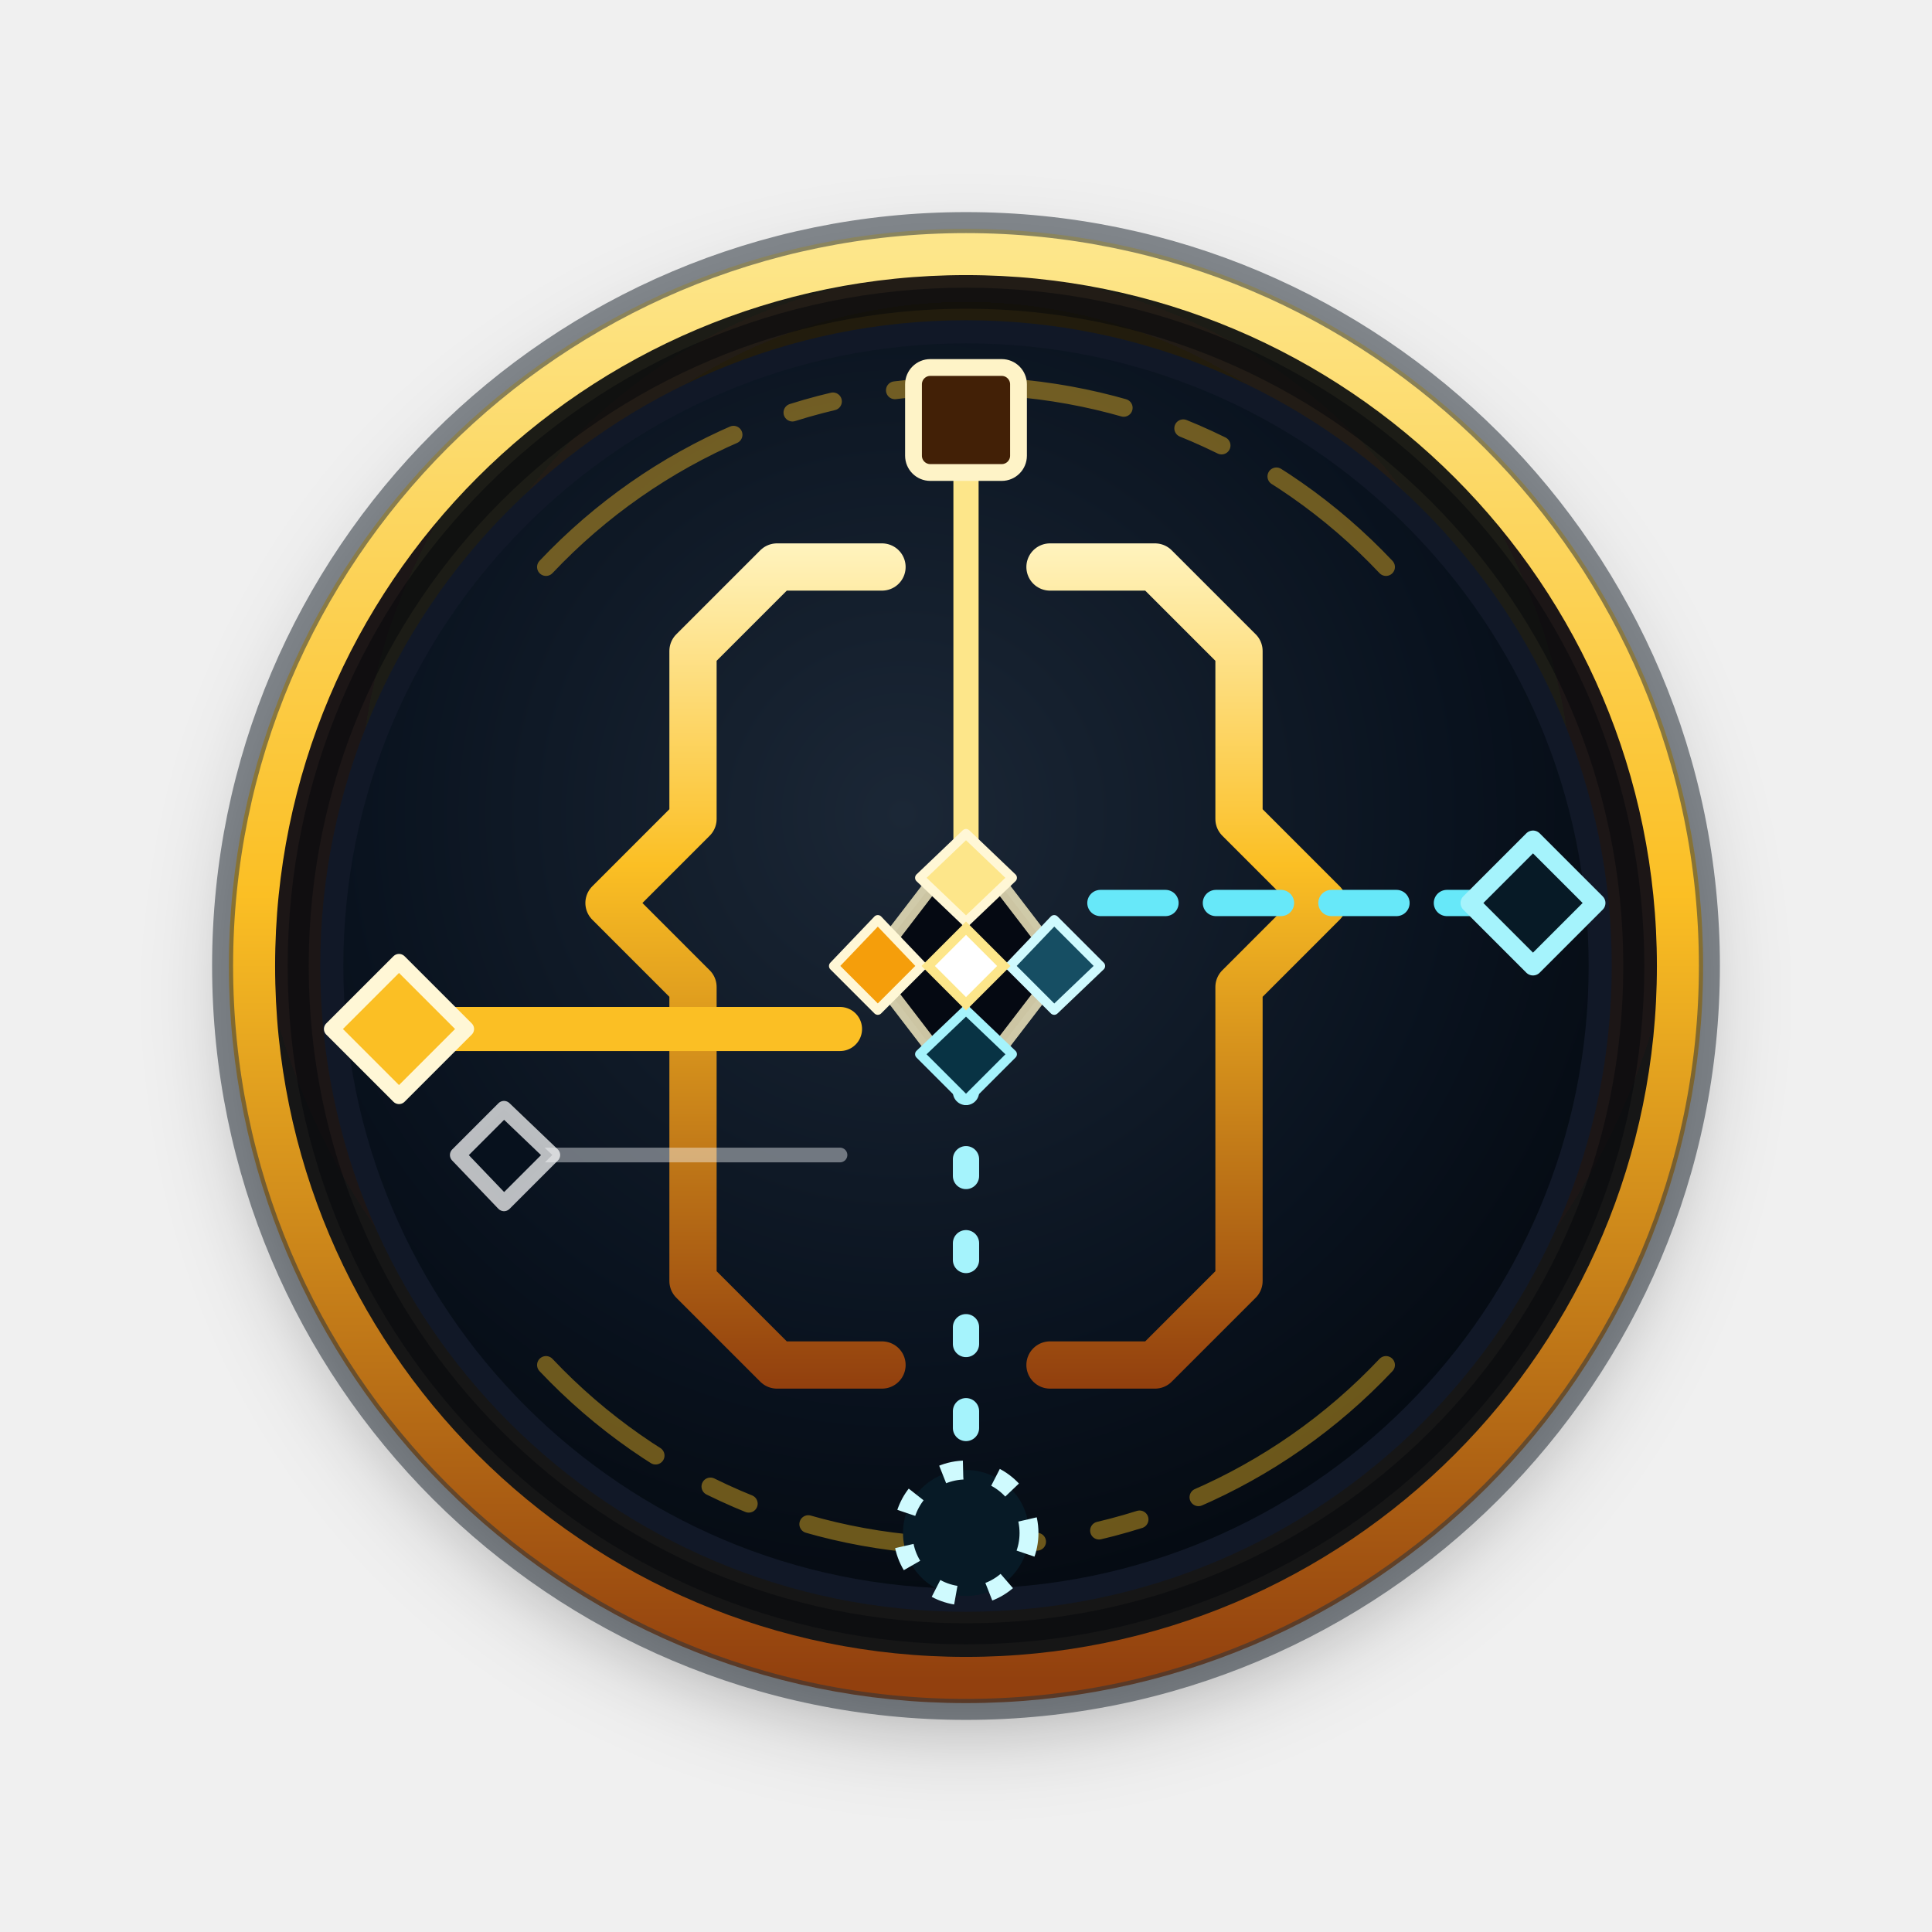
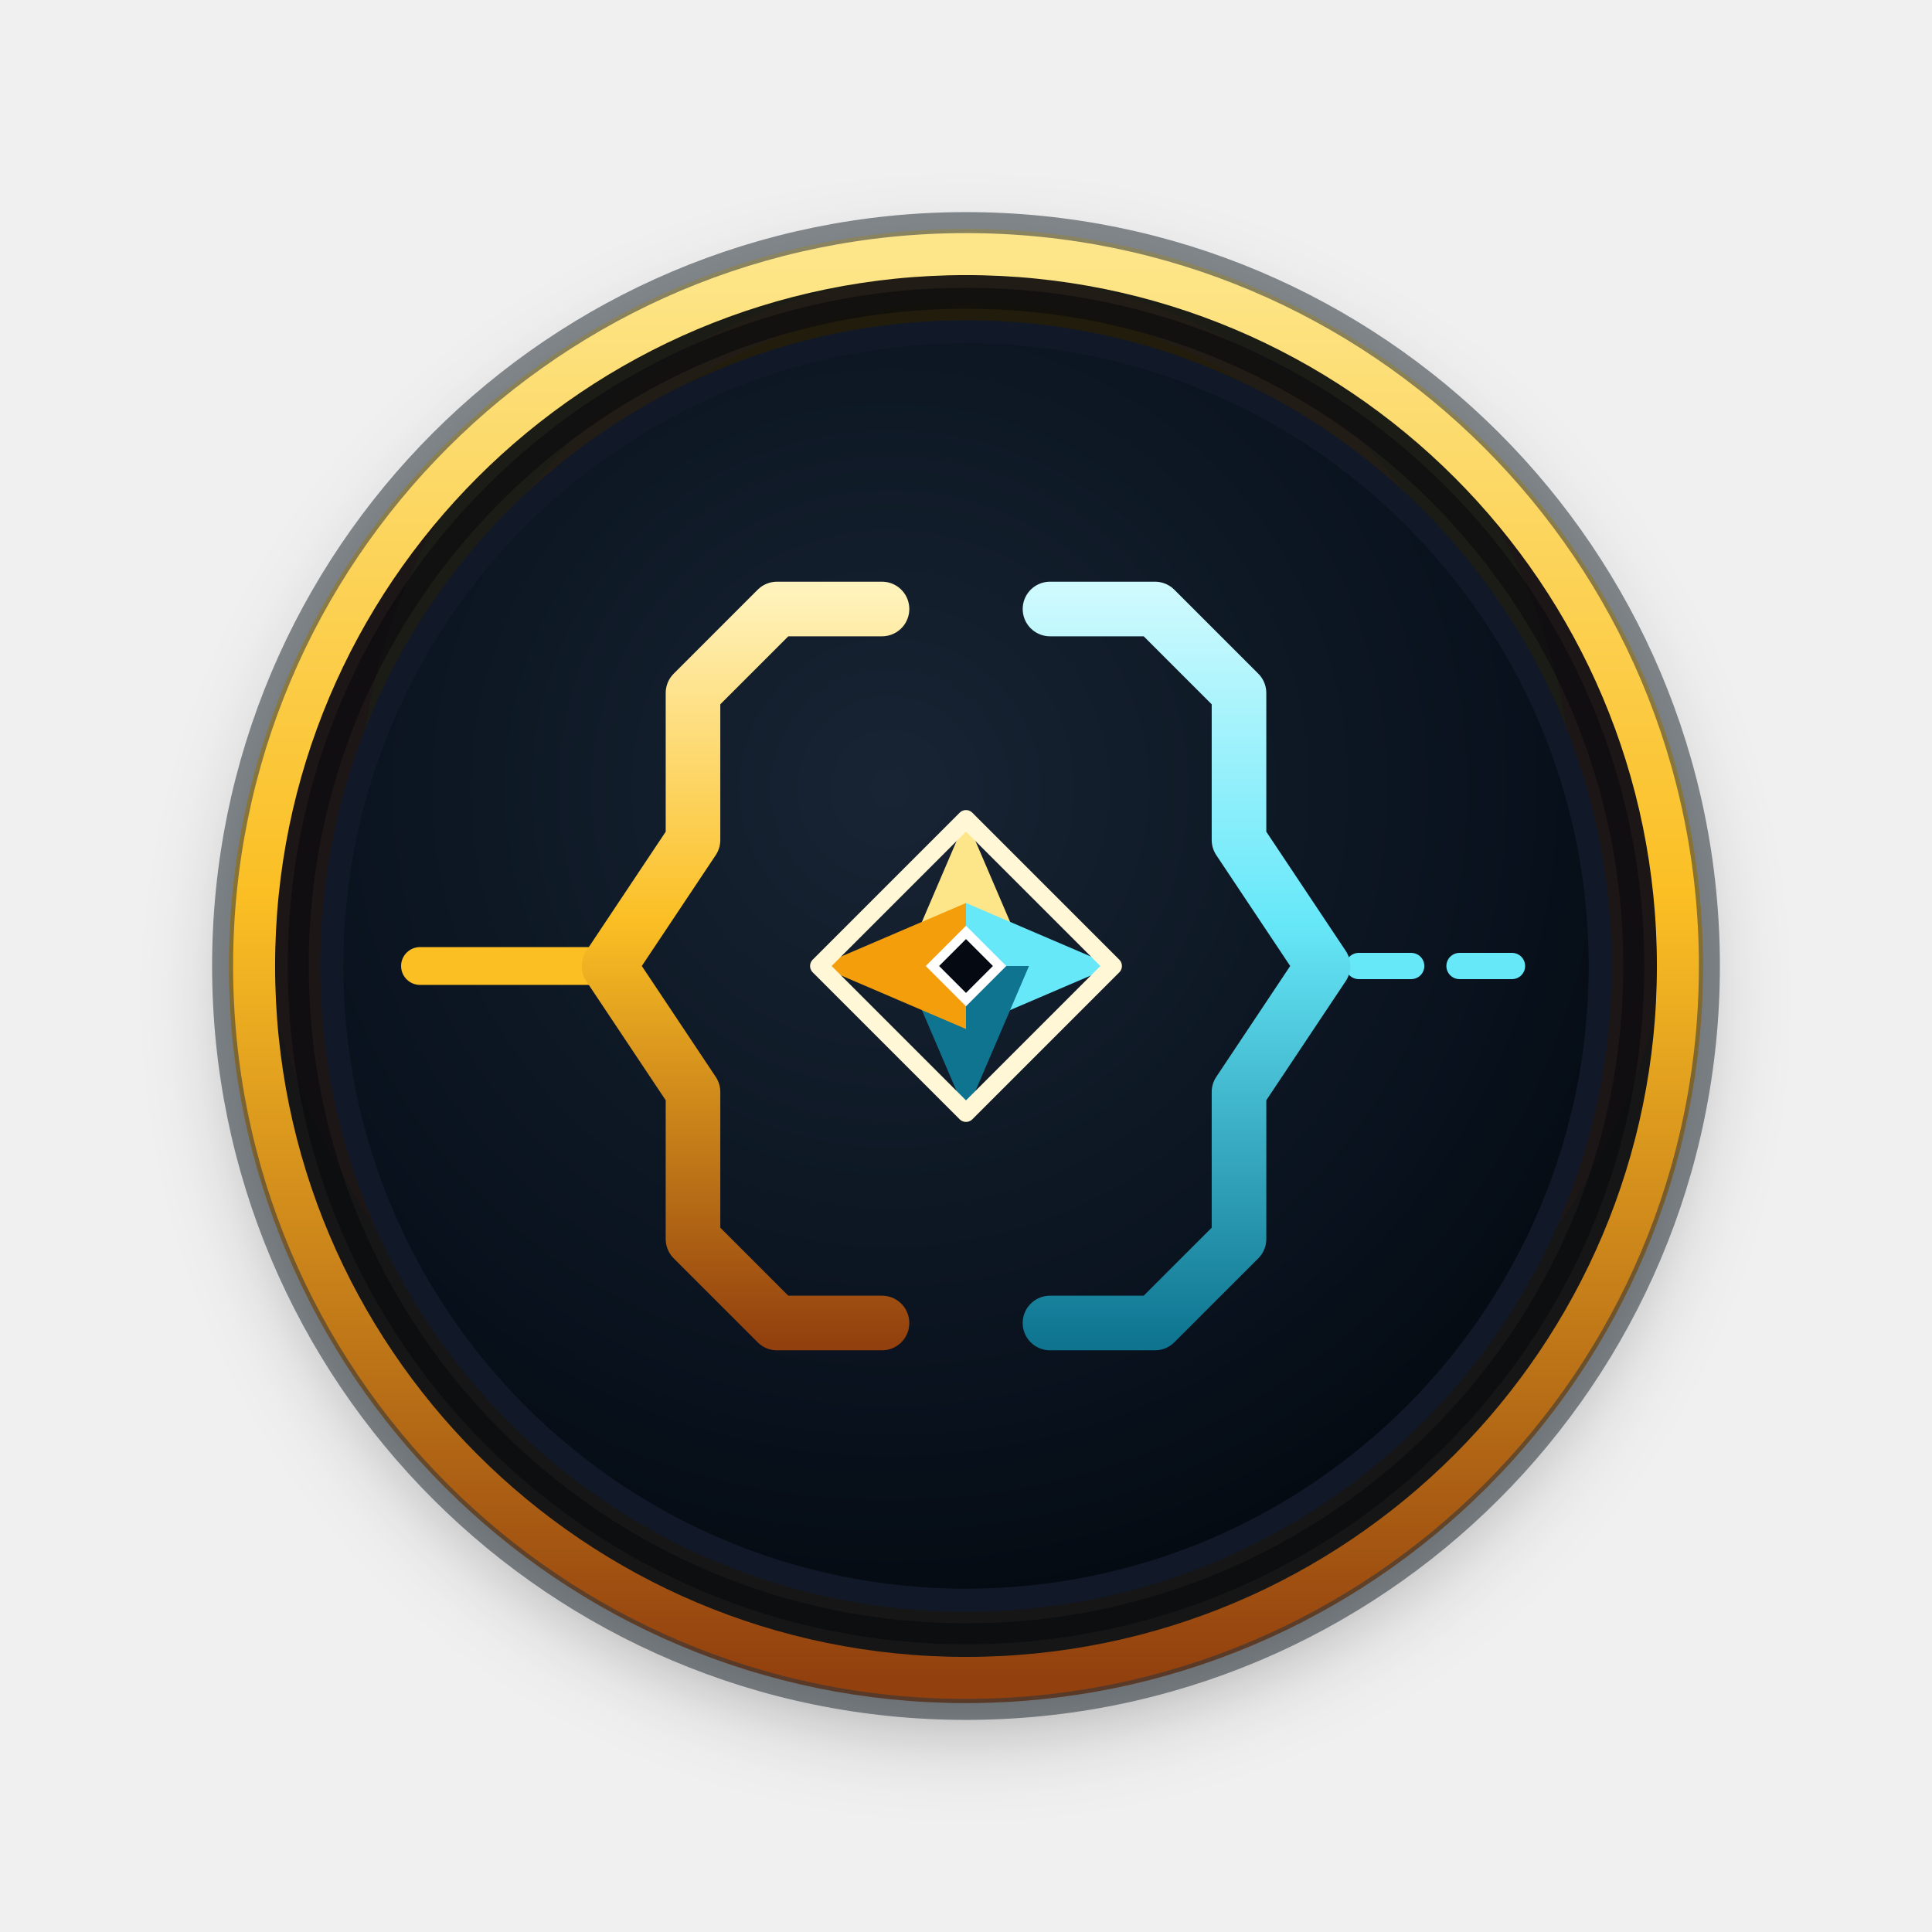
- <svg xmlns="http://www.w3.org/2000/svg" viewBox="204 210 92 92" width="92" height="92" role="img" aria-label="NCP logo: a bounded four-plane contract with separate action proposal and receipt">
+ <svg xmlns="http://www.w3.org/2000/svg" viewBox="204 210 92 92" width="92" height="92" role="img" aria-label="NCP logo: paired contract bounds hold one quartered four-plane knot while proposal and receipt remain distinct">
  <defs>
    <radialGradient id="hubGrad" cx="50%" cy="42%" r="65%">
      <stop offset="0%" stop-color="#06281d" />
      <stop offset="100%" stop-color="#0a1117" />
    </radialGradient>
    <radialGradient id="gateGrad" cx="50%" cy="40%" r="68%">
      <stop offset="0%" stop-color="#332408" />
      <stop offset="100%" stop-color="#10131a" />
    </radialGradient>
    <radialGradient id="voxGrad" cx="50%" cy="40%" r="68%">
      <stop offset="0%" stop-color="#2a0a2e" />
      <stop offset="100%" stop-color="#10131a" />
    </radialGradient>
    <radialGradient id="galGrad" cx="50%" cy="40%" r="68%">
      <stop offset="0%" stop-color="#2a0a0a" />
      <stop offset="100%" stop-color="#10131a" />
    </radialGradient>
    <radialGradient id="hdGrad" cx="50%" cy="40%" r="68%">
      <stop offset="0%" stop-color="#042f2a" />
      <stop offset="100%" stop-color="#10131a" />
    </radialGradient>
    <radialGradient id="crebGrad" cx="50%" cy="40%" r="70%">
      <stop offset="0%" stop-color="#293716" />
      <stop offset="62%" stop-color="#19230f" />
      <stop offset="100%" stop-color="#0d1208" />
    </radialGradient>
    <filter id="nodeShadow" x="-40%" y="-40%" width="180%" height="180%">
      <feDropShadow dx="0" dy="1.5" stdDeviation="2.4" flood-color="#000000" flood-opacity="0.38" />
    </filter>
    <filter id="soft" x="-60%" y="-60%" width="220%" height="220%">
      <feGaussianBlur stdDeviation="4" result="b" />
      <feMerge>
        <feMergeNode in="b" />
        <feMergeNode in="SourceGraphic" />
      </feMerge>
    </filter>
    <filter id="edgeGlow" x="-30%" y="-30%" width="160%" height="160%">
      <feGaussianBlur stdDeviation="2.4" result="b" />
      <feMerge>
        <feMergeNode in="b" />
        <feMergeNode in="SourceGraphic" />
      </feMerge>
    </filter>
  </defs>
  <style>
    .cap        { font: 400 11px ui-monospace, SFMono-Regular, Menlo, monospace; fill: #8b949e; }
    .edge       { opacity: 0.55; }
    .edge-contract  { filter: url(#edgeGlow); }
    .contract-flow  { fill: none; stroke: #e2faff; stroke-width: 2.4; stroke-dasharray: 1.5 9; stroke-linecap: round; opacity: 0.9; }
    .contract-flow-rev { stroke-width: 2; opacity: 0.78; }
    .chip       { fill: #0d1117; stroke-width: 1.5; }
    .chip-label { font: 400 12px ui-monospace, SFMono-Regular, Menlo, monospace; fill: #c9d1d9; }
    .hub-fill   { fill: url(#hubGrad); }
    .hub-ring   { fill: none; stroke: url(#hubBezel); stroke-width: 2.2; }
    .hub-glow   { fill: none; stroke: #34d399; stroke-width: 6; stroke-opacity: 0.18; filter: url(#soft); }
    .hub-label  { font: 400 12px ui-monospace, SFMono-Regular, Menlo, monospace; fill: #6ee7b7; }
    .pidx-rail   { fill: none; stroke: #021a12; stroke-opacity: 0.9; stroke-width: 1.3; stroke-linecap: round; }
    .pidx-rail-lt{ fill: none; stroke: #34d399; stroke-opacity: 0.18; stroke-width: 1.3; stroke-linecap: round; }
    .pidx-tick   { fill: none; stroke: #047857; stroke-opacity: 0.9; stroke-width: 0.9; stroke-linecap: round; }
    .pidx-inner  { fill: none; stroke: #10b981; stroke-opacity: 0.14; stroke-width: 0.6; }
    .pidx-chan   { fill: none; stroke: #032018; stroke-width: 2.2; stroke-linecap: round; }
    .pidx-chan-lt{ fill: none; stroke: #6ee7b7; stroke-width: 0.8; stroke-linecap: round; }
    .pidx-chamfer{ fill: none; stroke: #05070b; stroke-opacity: 0.55; stroke-width: 1; }
    .pidx-rim    { fill: none; stroke: url(#pidXRim); stroke-width: 1.1; }
    .pidx-lip    { fill: none; stroke: #6ee7b7; stroke-opacity: 0.16; stroke-width: 0.5; }
    .pidx-shade  { fill: #031710; }
    .pidx-flare  { fill: #d1fae5; }
    .pidx-flare-s{ fill: #ecfdf5; }
    .pidx-syn-ring { fill: none; stroke: #a7f3d0; stroke-width: 1; }
    .pidx-girdle { fill: none; stroke: #a7f3d0; stroke-opacity: 0.55; stroke-width: 0.4; }
    .pidx-girdle-s { fill: none; stroke: #d1fae5; stroke-opacity: 0.7; stroke-width: 0.5; }
    .pidx-glint  { fill: #ecfdf5; fill-opacity: 0.7; }
    .pidx-fU-l   { fill: #6ee7b7; }
    .pidx-fU-d   { fill: #10b981; }
    .pidx-jw-edge{ fill: none; stroke: #a7f3d0; stroke-width: 0.4; stroke-opacity: 0.85; stroke-linejoin: round; }
    .pidx-syn-hot{ fill: #ecfdf5; }
    .pidx-spark-head { fill: #ecfdf5; }
    .pidx-spark-tail { fill: none; stroke: #a7f3d0; stroke-width: 1.1; stroke-linecap: round; stroke-opacity: 0.85; }
    .pid-wg      { fill: none; stroke: #043a2e; stroke-width: 2.4; stroke-linecap: round; }
    .pid-wg-lit  { fill: none; stroke: #6ee7b7; stroke-width: 0.9; stroke-linecap: round; }
    .pid-port    { fill: #34d399; }
    .pid-port-core { fill: #06281d; }
    .pid-chip    { fill: #d1fae5; }
    .pid-core-crown { fill: #6ee7b7; }
    .pid-core-bl { fill: #065f46; }
    .pid-core-br { fill: #047857; }
    .pid-core-edge { fill: none; stroke: #a7f3d0; stroke-width: 0.8; stroke-linejoin: round; }
    .pid-seam    { fill: none; stroke: #d1fae5; stroke-width: 0.7; stroke-opacity: 0.9; stroke-linecap: round; }
    .pid-facet   { fill: none; stroke: #a7f3d0; stroke-width: 0.5; stroke-opacity: 0.35; }
    .pid-hot     { fill: #ecfdf5; }
    .pid-hot-in  { fill: #f0fdf4; }
    .pid-compute { fill: none; stroke: #6ee7b7; stroke-width: 1; opacity: 0; }
    .seat-ring     { fill: none; stroke-width: 2.2; }
    .seat-groove   { fill: none; stroke: #05070b; stroke-opacity: 0.5; stroke-width: 1; }
    .seat-hairline { fill: none; stroke: #2b333d; stroke-opacity: 0.55; stroke-width: 1; }
    .seat-gate     { fill: url(#gateGrad); }
    .seat-vox      { fill: url(#voxGrad); }
    .mel-plate    { fill: url(#melPlate); }
    .mel-rock     { fill: url(#melRock); }
    .mel-fog-g    { opacity: 0.42; }
    .mel-ridge    { fill: none; stroke: #fdba74; stroke-opacity: 0.7; stroke-width: 1.3; stroke-linejoin: round; stroke-linecap: round; }
    .mel-facet    { fill: #1a0e08; }
    .mel-tin      { stroke: #000000; stroke-opacity: 0.35; stroke-width: 0.6; stroke-linejoin: round; }
    .mel-front    { fill: #ffedd5; filter: url(#edgeGlow); }
    .mel-edge     { fill: none; stroke: url(#melBezel); stroke-width: 2.4; stroke-linejoin: miter; }
    .mel-groove   { fill: none; stroke: #05070b; stroke-opacity: 0.5; stroke-width: 1; }
    .mel-hairline { fill: none; stroke: #2b333d; stroke-opacity: 0.55; stroke-width: 1; }
    .cube-label { font: 400 12px ui-monospace, SFMono-Regular, Menlo, monospace; fill: #fdba74; }
    .logo-label     { font: 400 12px ui-monospace, SFMono-Regular, Menlo, monospace; fill: #cdd6e0; }
    .prz-body     { fill: url(#przGlass); }
    .prz-edge     { fill: none; stroke: url(#przSilver); stroke-width: 2.4; }
    .prz-groove   { fill: none; stroke: #05070b; stroke-opacity: 0.5; stroke-width: 1; }
    .prz-hairline { fill: none; stroke: #2b333d; stroke-opacity: 0.55; stroke-width: 1; }
    .prz-hill     { fill: url(#przHill); }
    .prz-hill-hi  { fill: url(#przHillHi); }
    .prz-hill-ao  { fill: url(#przHillAo); }
    .prz-spill    { fill: url(#przSpill); }
    .prz-crest    { fill: none; stroke: #d8ccff; stroke-width: 1.8; stroke-linecap: round; stroke-opacity: 0.95; }
    .prz-ray      { fill: none; stroke-width: 1.4; stroke-linecap: round; stroke-opacity: 0.5; }
    .prz-ray-flow { fill: none; stroke-width: 1.9; stroke-linecap: round; stroke-dasharray: 4 22; stroke-opacity: 0.92; }
    .prz-blade    { fill: url(#przBlade); stroke: #cbd3db; stroke-width: 0.4; stroke-linejoin: round; }
    .prz-blade-core { stroke: #f8fafc; stroke-width: 0.8; stroke-linecap: round; stroke-opacity: 0.85; }
    .prz-blade-glint { stroke: #ffffff; stroke-width: 1.3; stroke-linecap: round; stroke-dasharray: 5 44; stroke-opacity: 0.95; }
    .prz-foot-hot { fill: #ffffff; }
    .tri-label  { font: 400 12px ui-monospace, SFMono-Regular, Menlo, monospace; fill: #c4b5fd; }
-     .ncp-well       { fill: url(#ncpWell); stroke: #111827; stroke-width: 1.1; }
-     .ncp-generation path { fill: none; stroke: #fbbf24; stroke-width: 0.85; stroke-opacity: 0.42; stroke-dasharray: 11 3 2 3; stroke-linecap: round; }
-     .ncp-brace      { fill: none; stroke: url(#ncpBrace); stroke-width: 2.25; stroke-linecap: round; stroke-linejoin: round; }
-     .ncp-plane      { fill: none; stroke-linecap: round; }
-     .ncp-control    { stroke: #fde68a; stroke-width: 1.2; }
-     .ncp-perception { stroke: #67e8f9; stroke-width: 1.25; stroke-dasharray: 3.1 2.4; }
-     .ncp-action     { stroke: #fbbf24; stroke-width: 2.1; }
-     .ncp-observation{ stroke: #a5f3fc; stroke-width: 1.25; stroke-dasharray: 0.8 3.2; }
-     .ncp-receipt-lane { fill: none; stroke: #f8fafc; stroke-width: 0.7; stroke-opacity: 0.42; stroke-linecap: round; }
-     .ncp-key        { stroke-linejoin: round; }
-     .ncp-key-control { fill: #422006; stroke: #fef3c7; stroke-width: 0.8; }
-     .ncp-key-perception { fill: #071a26; stroke: #a5f3fc; stroke-width: 0.9; }
-     .ncp-key-action { fill: #fbbf24; stroke: #fff7d6; stroke-width: 0.75; }
-     .ncp-key-observation { fill: #071a26; stroke: #cffafe; stroke-width: 0.9; stroke-dasharray: 1 1.6; }
-     .ncp-receipt-home { fill: #07111d; stroke: #ffffff; stroke-width: 0.75; stroke-opacity: 0.72; stroke-linejoin: round; }
-     .ncp-knot       { fill: #050912; stroke: #fef3c7; stroke-width: 0.7; stroke-opacity: 0.8; stroke-linejoin: round; }
-     .ncp-cell       { stroke-width: 0.45; stroke-linejoin: round; }
-     .ncp-cell-control { fill: #fde68a; stroke: #fff7d6; }
-     .ncp-cell-perception { fill: #164e63; stroke: #cffafe; }
-     .ncp-cell-action { fill: #f59e0b; stroke: #fff7d6; }
-     .ncp-cell-observation { fill: #083344; stroke: #a5f3fc; }
-     .ncp-bind-core  { fill: #ffffff; stroke: #fde68a; stroke-width: 0.45; }
-     .ncp-bind-ring  { fill: none; stroke: #fff7d6; stroke-width: 0.9; filter: url(#edgeGlow); }
-     .ncp-packet     { stroke-width: 0.45; filter: url(#edgeGlow); }
-     .ncp-packet-control { fill: #fff7d6; stroke: #ffffff; }
-     .ncp-packet-perception { fill: #cffafe; stroke: #ffffff; }
-     .ncp-packet-action { fill: #fbbf24; stroke: #ffffff; }
-     .ncp-packet-observation { fill: #a5f3fc; stroke: #ffffff; }
-     .ncp-receipt    { fill: #07111d; stroke: #ffffff; stroke-width: 1.05; stroke-linejoin: round; filter: url(#edgeGlow); }
+     .ncp-well              { fill: url(#ncpWell); stroke: #111827; stroke-width: 1.1; }
+     .ncp-min-lane          { fill: none; stroke-linecap: round; }
+     .ncp-min-lane-action   { stroke: #fbbf24; stroke-width: 1.8; }
+     .ncp-min-lane-sense    { stroke: #67e8f9; stroke-width: 1.25; stroke-dasharray: 2.5 2.3; }
+     .ncp-min-brace         { fill: none; stroke-width: 2.6; stroke-linecap: round; stroke-linejoin: round; }
+     .ncp-min-brace-action  { stroke: url(#ncpBrace); }
+     .ncp-min-brace-sense   { stroke: url(#ncpCyan); }
+     .ncp-plane-top         { fill: #fde68a; }
+     .ncp-plane-right       { fill: #67e8f9; }
+     .ncp-plane-bottom      { fill: #0e7490; }
+     .ncp-plane-left        { fill: #f59e0b; }
+     .ncp-min-knot          { fill: none; stroke: #fff7d6; stroke-width: 0.85; stroke-linejoin: round; }
+     .ncp-min-void          { fill: #050912; stroke: #ffffff; stroke-width: 0.45; }
+     .ncp-min-proposal      { fill: #fbbf24; stroke: #fff7d6; stroke-width: 0.5; }
+     .ncp-min-signal        { fill: #083344; stroke: #cffafe; stroke-width: 0.8; }
+     .ncp-min-bind          { fill: none; stroke: #fff7d6; stroke-width: 0.85; filter: url(#edgeGlow); }
+     .ncp-min-receipt       { fill: #07111d; stroke: #ffffff; stroke-width: 1.05; stroke-linejoin: round; filter: url(#edgeGlow); }
    .gate-label     { font: 400 12px ui-monospace, SFMono-Regular, Menlo, monospace; fill: #fbbf24; text-anchor: middle; }
    .flag-k     { fill: #181818; }
    .flag-r     { fill: #d8001d; }
    .flag-g     { fill: #ffcc00; }
    .flag-edge  { fill: none; stroke: #ffffff; stroke-opacity: 0.16; stroke-width: 0.6; }
    .vox-label  { font: 400 12px ui-monospace, SFMono-Regular, Menlo, monospace; fill: #f0abfc; }
-     .ctx-well       { fill: url(#ctxWell); stroke: #1f1227; stroke-width: 1.1; }
-     .ctx-declared-lane { fill: none; stroke: #c4b5fd; stroke-width: 0.85; stroke-opacity: 0.58; stroke-dasharray: 2.1 2.3; stroke-linecap: round; }
-     .ctx-neuron     { fill: #e9d5ff; stroke: #ffffff; stroke-width: 0.8; }
-     .ctx-voxel-top  { fill: #e879f9; stroke: #fdf4ff; stroke-width: 0.55; stroke-linejoin: round; }
-     .ctx-voxel-left { fill: #a21caf; stroke: #f0abfc; stroke-width: 0.55; stroke-linejoin: round; }
-     .ctx-voxel-right{ fill: #701a75; stroke: #d946ef; stroke-width: 0.55; stroke-linejoin: round; }
-     .ctx-boundary   { fill: none; stroke: #fdf4ff; stroke-width: 1.65; stroke-linecap: round; stroke-linejoin: round; }
-     .ctx-lattice    { fill: none; stroke: #e879f9; stroke-width: 0.75; stroke-opacity: 0.72; stroke-linecap: round; }
-     .ctx-sheet-shadow { fill: #000000; fill-opacity: 0.62; }
-     .ctx-sheet      { fill: url(#ctxSheet); stroke: url(#ctxSheetEdge); stroke-width: 1.45; stroke-linejoin: round; }
-     .ctx-fold       { fill: none; stroke: #f5d0fe; stroke-width: 0.8; stroke-opacity: 0.72; stroke-linejoin: round; }
-     .ctx-figure-field { fill: #070a11; stroke: #e879f9; stroke-width: 0.55; stroke-opacity: 0.58; }
-     .ctx-figure-trace { fill: none; stroke: #f8fafc; stroke-width: 1.35; stroke-linecap: round; stroke-linejoin: round; }
-     .ctx-figure-point { fill: #ffffff; stroke: #e879f9; stroke-width: 0.45; }
-     .ctx-disclosure { fill: #220b2a; stroke: #f0abfc; stroke-width: 0.55; stroke-opacity: 0.82; }
-     .ctx-table-grid { fill: none; stroke: #f0abfc; stroke-width: 0.45; stroke-opacity: 0.5; }
-     .ctx-table-cell { fill: #f5d0fe; fill-opacity: 0.86; }
-     .ctx-digest     { fill: #ffffff; stroke: #e879f9; stroke-width: 0.55; }
-     .ctx-digest-ring{ fill: none; stroke: #fdf4ff; stroke-width: 0.8; filter: url(#edgeGlow); }
-     .ctx-intake     { fill: #fdf4ff; stroke: #e879f9; stroke-width: 0.45; filter: url(#edgeGlow); }
+     .ctx-well              { fill: url(#ctxWell); stroke: #1f1227; stroke-width: 1.1; }
+     .ctx-min-voxel-top     { fill: #e879f9; stroke: #fdf4ff; stroke-width: 0.65; stroke-linejoin: round; }
+     .ctx-min-voxel-left    { fill: #a21caf; stroke: #f0abfc; stroke-width: 0.65; stroke-linejoin: round; }
+     .ctx-min-voxel-right   { fill: #701a75; stroke: #d946ef; stroke-width: 0.65; stroke-linejoin: round; }
+     .ctx-min-neuron        { fill: #ffffff; stroke: #e879f9; stroke-width: 0.45; }
+     .ctx-min-intake-lane   { fill: none; stroke: #c4b5fd; stroke-width: 0.8; stroke-opacity: 0.55; stroke-dasharray: 2 2.2; stroke-linecap: round; }
+     .ctx-min-boundary      { fill: none; stroke: #fdf4ff; stroke-width: 2.2; stroke-linecap: round; stroke-linejoin: round; }
+     .ctx-min-artifact      { fill: none; stroke: url(#ctxArtifactEdge); stroke-width: 2.3; stroke-linecap: round; stroke-linejoin: round; }
+     .ctx-min-trace         { fill: none; stroke: #ffffff; stroke-width: 1.65; stroke-linecap: round; stroke-linejoin: round; }
+     .ctx-min-digest        { fill: #ffffff; stroke: #e879f9; stroke-width: 0.55; }
+     .ctx-min-token         { fill: #fdf4ff; stroke: #e879f9; stroke-width: 0.45; filter: url(#edgeGlow); }
+     .ctx-min-scan          { stroke: #ffffff; stroke-width: 1.2; stroke-linecap: round; filter: url(#edgeGlow); }
+     .ctx-min-digest-ring   { fill: none; stroke: #fdf4ff; stroke-width: 0.8; filter: url(#edgeGlow); }
    .seat-creb     { fill: url(#crebGrad); }
    .creb-signal   { fill: none; stroke: #b6cf86; stroke-opacity: 0.7; stroke-width: 1.2; }
    .creb-xhair    { fill: none; stroke: #a8c07a; stroke-opacity: 0.7; stroke-width: 1.3; stroke-linecap: round; }
    .creb-eye-core { fill: #ff6b5e; }
    .creb-eye-hot  { fill: #fff1f0; }
    .raven-label { font: 400 12px ui-monospace, SFMono-Regular, Menlo, monospace; fill: #9caf88; }
    .raven-cursor { fill: #9caf88; }
    .radar-label  { font: 400 12px ui-monospace, SFMono-Regular, Menlo, monospace; fill: #38bdf8; }
    .mw-iris      { fill: #101a26; stroke: #38bdf8; stroke-opacity: 0.25; stroke-width: 1; }
    .mw-well      { fill: url(#mwWell); }
    .mw-core      { fill: url(#mwCore); }
    .mw-aphex     { fill: none; stroke: #e0f2fe; stroke-opacity: 0.45; stroke-width: 0.8; stroke-linejoin: round; }
    .mw-blade     { fill: none; stroke: #7dd3fc; stroke-opacity: 0.55; stroke-width: 1.2; }
    .mw-blade-sh  { fill: none; stroke: #05070b; stroke-opacity: 0.7; stroke-width: 1.2; }
    .mw-inner     { fill: none; stroke: url(#mwBezel); stroke-width: 1.6; stroke-opacity: 0.9; stroke-linecap: round; }
    .mw-notch     { fill: none; stroke: #bae6fd; stroke-width: 1.4; stroke-linejoin: round; stroke-linecap: round; }
    .mw-tick      { stroke: #38bdf8; stroke-opacity: 0.4; stroke-width: 1; }
    .mw-dot       { fill: #7dd3fc; fill-opacity: 0.16; }
    .mw-lock      { fill: none; stroke: #ef4444; stroke-width: 1.2; stroke-linecap: round; stroke-linejoin: round; }
    .mw-lock-dot  { fill: #ff6b5e; }
    .mw-lock-g    { fill: none; stroke: #4ade80; stroke-width: 1.2; stroke-linecap: round; stroke-linejoin: round; }
    .mw-lock-g-dot{ fill: #86efac; }
    .mw-lock-y    { fill: none; stroke: #facc15; stroke-width: 1.2; stroke-linecap: round; stroke-linejoin: round; }
    .mw-lock-y-dot{ fill: #fde047; }
    .mw-lock-o    { fill: none; stroke: #fb923c; stroke-width: 1.2; stroke-linecap: round; stroke-linejoin: round; }
    .mw-lock-o-dot{ fill: #fdba74; }
    .mw-drone-arm { fill: none; stroke: #7dd3fc; stroke-width: 1.4; stroke-linecap: round; }
    .mw-rotor     { fill: #12283b; stroke: #7dd3fc; stroke-width: 1.2; }
    .mw-hub       { fill: #f0f9ff; }
    .mw-ring      { fill: none; stroke: url(#mwBezel); stroke-width: 2.2; }
    .mw-groove    { fill: none; stroke: #05070b; stroke-opacity: 0.5; stroke-width: 1; }
    .mw-hairline  { fill: none; stroke: #2b333d; stroke-opacity: 0.55; stroke-width: 1; }
    .seat-gal   { fill: url(#galGrad); }
    .gal-signal { fill: none; stroke: #ef4444; stroke-opacity: 0.7; stroke-width: 1.1; }
    .gal-fiber  { fill: none; stroke: #22d3ee; stroke-opacity: 0.75; stroke-width: 1.4; stroke-linecap: round; }
    .gal-pulse  { fill: none; stroke: #a5f3fc; stroke-opacity: 0.95; stroke-width: 1.4; stroke-linecap: round; stroke-dasharray: 3 40; }
    .gal-port   { fill: #0a121c; stroke: #22d3ee; stroke-opacity: 0.9; stroke-width: 1; }
    .gal-jack   { fill: #a5f3fc; fill-opacity: 0.85; }
    .gal-plate  { fill: url(#galPlateG); stroke: #22d3ee; stroke-opacity: 0.9; stroke-width: 1.2; stroke-linejoin: miter; }
    .gal-crest  { stroke: #22d3ee; stroke-opacity: 0.28; stroke-width: 0.6; stroke-linejoin: miter; }
    .gal-slit   { fill: #05070b; stroke: #22d3ee; stroke-opacity: 0.55; stroke-width: 0.8; stroke-linejoin: miter; }
    .gal-hotf   { fill: #ef4444; }
    .gal-label  { font: 400 12px ui-monospace, SFMono-Regular, Menlo, monospace; fill: #ef4444; }
    .seat-hd         { fill: url(#hdGrad); }
    .hd-void         { fill: #03211d; }
    .hd-frame        { fill: url(#haldirArch); stroke: #0f766e; stroke-width: 0.5; stroke-opacity: 0.7; }
    .hd-speed        { fill: none; stroke: #5eead4; stroke-width: 0.6; stroke-opacity: 0.4; stroke-linecap: round; }
    .hd-thresh       { fill: none; stroke: #2dd4bf; stroke-width: 1.6; stroke-linecap: round; stroke-opacity: 0.85; }
    .hd-beam         { fill: none; stroke: #ef4444; stroke-width: 1.4; stroke-linecap: round; stroke-opacity: 0.92; }
    .hd-diode        { fill: #ff3b47; }
    .hd-diode-hot    { fill: #ffe1dd; }
    .hd-core         { fill: #ef4444; }
    .hd-core-facet   { fill: #ff9d94; fill-opacity: 0.95; }
    .hd-core-hot     { fill: #fff1f0; }
    .hd-coreglow     { fill: url(#hdCoreGlow); }
    .hd-sun          { fill: none; stroke: #ff6b5e; stroke-width: 0.8; stroke-opacity: 0.85; stroke-linecap: round; }
    .hd-scan         { fill: #ffd9d4; }
    .hd-tok-in       { fill: #ff6b5e; }
    .hd-tok-out      { fill: #fff1f0; }
    .hd-flash        { fill: #fff1f0; }
    .haldir-label    { font: 400 12px ui-monospace, SFMono-Regular, Menlo, monospace; fill: #2dd4bf; }
    .cba-label       { font: 400 12px ui-monospace, SFMono-Regular, Menlo, monospace; fill: #93c5fd; }
    .cba-glow        { fill: none; stroke: #7dd3fc; stroke-width: 3.5; stroke-opacity: 0.22; filter: url(#soft); stroke-linejoin: round; }
    .cba-plate       { fill: url(#cbaPlate); }
    .cba-bezel       { fill: none; stroke: url(#cbaBezel); stroke-width: 2.4; stroke-linejoin: round; }
    .cba-groove      { fill: none; stroke: #05070b; stroke-opacity: 0.68; stroke-width: 1; stroke-linejoin: round; }
    .cba-hairline    { fill: none; stroke: #2b333d; stroke-opacity: 0.6; stroke-width: 1; stroke-linejoin: round; }
    .cba-grid        { fill: none; stroke: #60a5fa; stroke-width: 0.6; stroke-opacity: 0.09; }
    .cba-tick        { stroke: #8be7f2; stroke-width: 0.9; stroke-opacity: 0.55; stroke-linecap: round; }
    .cba-envelope    { fill: none; stroke: #60a5fa; stroke-width: 1; stroke-opacity: 0.45; stroke-linecap: round; }
    .cba-envelope-soft { stroke: #8be7f2; stroke-opacity: 0.16; stroke-dasharray: 1 5; }
    .cba-base        { fill: #091827; stroke: #60a5fa; stroke-width: 1.1; stroke-linejoin: round; }
    .cba-desk-top    { fill: #173c66; stroke: #9cecf4; stroke-width: 0.8; stroke-linejoin: round; }
    .cba-desk-apron  { fill: #0b2038; stroke: #60a5fa; stroke-width: 0.65; }
    .cba-desk-leg    { fill: #091827; stroke: #60a5fa; stroke-width: 0.7; stroke-linejoin: round; }
    .cba-source-pad  { fill: #102842; stroke: #7dd3fc; stroke-width: 0.75; stroke-linejoin: round; }
    .cba-link-a      { fill: url(#cbaArmA); stroke: #9cecf4; stroke-width: 0.8; stroke-linejoin: round; }
    .cba-link-b      { fill: url(#cbaArmB); stroke: #9cecf4; stroke-width: 0.8; stroke-linejoin: round; }
    .cba-link-rail   { fill: none; stroke: #d7fbff; stroke-opacity: 0.58; stroke-width: 0.8; stroke-linecap: round; }
    .cba-servo       { fill: url(#cbaServo); stroke: #9cecf4; stroke-width: 1.3; }
    .cba-encoder     { fill: none; stroke: #60a5fa; stroke-width: 1.1; stroke-dasharray: 2 2; }
    .cba-servo-hot   { fill: #e2faff; stroke: #ffffff; stroke-width: 0.55; }
    .cba-tool        { fill: none; stroke: #9cecf4; stroke-width: 3.8; stroke-linecap: round; }
    .cba-palm        { fill: none; stroke: #d7fbff; stroke-width: 2.4; stroke-linecap: round; }
    .cba-finger      { fill: none; stroke: #d7fbff; stroke-width: 1.6; stroke-linecap: round; stroke-linejoin: round; }
    .cba-voxel-top   { fill: #f8fafc; stroke: #ffffff; stroke-width: 0.8; stroke-linejoin: round; }
    .cba-voxel-left  { fill: #cbd5e1; stroke: #e2faff; stroke-width: 0.8; stroke-linejoin: round; }
    .cba-voxel-right { fill: #64748b; stroke: #bfdbfe; stroke-width: 0.8; stroke-linejoin: round; }
    .cba-voxel-mesh  { fill: none; stroke: #ffffff; stroke-width: 0.5; stroke-opacity: 0.78; }
    .cba-contact     { fill: none; stroke: #d7fbff; stroke-width: 1.1; }
    .atlas-dataset-disc { fill: #07111d; stroke-width: 1.35; }
    .atlas-dataset-ring { fill: none; stroke: #f8fafc; stroke-width: 0.65; stroke-opacity: 0.3; }
    .rfa-label       { font: 400 12px ui-monospace, SFMono-Regular, Menlo, monospace; fill: #fda4af; }
    .rfa-glow        { fill: none; stroke: #fda4af; stroke-width: 2; stroke-opacity: 0.12; stroke-linejoin: round; }
    .rfa-plate       { fill: url(#rfaPlate); }
    .rfa-bezel       { fill: none; stroke: url(#rfaBezel); stroke-width: 2.4; stroke-linejoin: round; }
    .rfa-groove      { fill: none; stroke: #05070b; stroke-opacity: 0.7; stroke-width: 1; stroke-linejoin: round; }
    .rfa-hairline    { fill: none; stroke: #2b333d; stroke-opacity: 0.58; stroke-width: 1; stroke-linejoin: round; }
    .rfa-contour     { fill: none; stroke: #fda4af; stroke-width: 0.65; stroke-opacity: 0.15; stroke-linecap: round; }
    .rfa-contour-a   { stroke-opacity: 0.19; }
    .rfa-sheet-back  { fill: #12070b; stroke: #881337; stroke-width: 0.75; stroke-opacity: 0.75; }
    .rfa-sheet-mid   { fill: #260810; stroke: #be123c; stroke-width: 0.75; stroke-opacity: 0.68; }
    .rfa-sheet-front { fill: #3a0a17; stroke: #fda4af; stroke-width: 0.8; stroke-opacity: 0.62; }
    .rfa-index-rail  { fill: none; stroke: #fb7185; stroke-width: 0.7; stroke-opacity: 0.48; stroke-linecap: round; }
    .rfa-index-tick  { stroke: #fecdd3; stroke-width: 0.7; stroke-opacity: 0.6; stroke-linecap: round; }
    .rfa-record      { fill: #17070c; fill-opacity: 0.94; stroke: #fda4af; stroke-width: 0.8; stroke-opacity: 0.62; }
    .rfa-sample      { fill: none; stroke: #ffe4e6; stroke-width: 0.75; stroke-opacity: 0.88; stroke-linecap: round; stroke-linejoin: round; }
    .rfa-focus       { fill: none; stroke: #fff1f2; stroke-width: 1.05; stroke-linecap: round; filter: url(#edgeGlow); }
    .wg-rule    { stroke: #30363d; stroke-width: 1; stroke-opacity: 0.55; }
    .wg-bracket { fill: none; stroke: #fbbf24; stroke-width: 1.5; stroke-linecap: round; stroke-opacity: 0.85; }
    .panel      { fill: #ffffff; fill-opacity: 0.022; stroke: #ffffff; stroke-opacity: 0.07; }
    text { paint-order: stroke; stroke: #0d1117; stroke-width: 2.6; stroke-linejoin: round; text-transform: uppercase; letter-spacing: 2.5px; }
    @media (prefers-reduced-motion: reduce) { animate, animateMotion, animateTransform { display: none; } }
  </style>
  <g>
    <defs>
-       <radialGradient id="ncpWell" cx="45%" cy="38%" r="72%">
-         <stop offset="0%" stop-color="#1b2736" />
-         <stop offset="62%" stop-color="#09121e" />
+       <radialGradient id="ncpWell" cx="44%" cy="36%" r="74%">
+         <stop offset="0%" stop-color="#182434" />
+         <stop offset="68%" stop-color="#08111c" />
        <stop offset="100%" stop-color="#03070c" />
      </radialGradient>
-       <linearGradient id="ncpBrace" x1="0" y1="236" x2="0" y2="276" gradientUnits="userSpaceOnUse">
+       <linearGradient id="ncpBrace" x1="0" y1="238" x2="0" y2="274" gradientUnits="userSpaceOnUse">
        <stop offset="0%" stop-color="#fff3bd" />
-         <stop offset="38%" stop-color="#fbbf24" />
+         <stop offset="44%" stop-color="#fbbf24" />
        <stop offset="100%" stop-color="#92400e" />
+       </linearGradient>
+       <linearGradient id="ncpCyan" x1="0" y1="238" x2="0" y2="274" gradientUnits="userSpaceOnUse">
+         <stop offset="0%" stop-color="#cffafe" />
+         <stop offset="44%" stop-color="#67e8f9" />
+         <stop offset="100%" stop-color="#0e7490" />
      </linearGradient>
    </defs>
    <defs>
      <linearGradient id="gateBezel" x1="0" y1="222" x2="0" y2="290" gradientUnits="userSpaceOnUse">
        <stop offset="0%" stop-color="#fde68a" />
        <stop offset="45%" stop-color="#fbbf24" />
        <stop offset="100%" stop-color="#92400e" />
      </linearGradient>
    </defs>
    <g filter="url(#nodeShadow)">
      <circle cx="250" cy="256" r="34" class="seat-gate" />
    </g>
    <circle cx="250" cy="256" r="34" stroke="url(#gateBezel)" class="seat-ring" />
    <circle cx="250" cy="256" r="31.8" class="seat-groove" />
    <circle cx="250" cy="256" r="35.4" class="seat-hairline" />
    <circle cx="250" cy="256" r="30.2" class="ncp-well" />
-     <g class="ncp-generation">
-       <path d="M230 237A27.5 27.5 0 0 1 270 237" />
-       <path d="M270 275A27.5 27.5 0 0 1 230 275" />
-       <animateTransform attributeName="transform" type="rotate" values="0 250 256;0 250 256;12 250 256;12 250 256;0 250 256" keyTimes="0;0.61;0.67;0.94;1" dur="8.4s" repeatCount="indefinite" />
-     </g>
-     <path d="M246 237H241L237 241V249L233 253L237 257V271L241 275H246" class="ncp-brace" />
-     <path d="M254 237H259L263 241V249L267 253L263 257V271L259 275H254" class="ncp-brace" />
-     <path d="M250 230V250" class="ncp-plane ncp-control" />
-     <path d="M276 253H256" class="ncp-plane ncp-perception" />
-     <path d="M224 259H244" class="ncp-plane ncp-action" />
-     <path d="M250 282V262" class="ncp-plane ncp-observation" />
-     <path d="M244 265H228" class="ncp-receipt-lane" />
-     <rect x="247.5" y="227.5" width="5" height="5" rx="0.8" class="ncp-key ncp-key-control" />
-     <polygon points="277,250 280,253 277,256 274,253" class="ncp-key ncp-key-perception" />
-     <polygon points="223,255.8 226.2,259 223,262.2 219.8,259" class="ncp-key ncp-key-action" />
-     <circle cx="250" cy="283" r="3" class="ncp-key ncp-key-observation" />
-     <polygon points="228,262.8 230.3,265 228,267.3 225.8,265" class="ncp-receipt-home" />
-     <path d="M250 250L254.6 256L250 262L245.4 256Z" class="ncp-knot" />
-     <polygon points="250,249.7 252.2,251.8 250,253.9 247.8,251.8" class="ncp-cell ncp-cell-control" />
-     <polygon points="254.2,253.8 256.4,256 254.2,258.1 252.1,256" class="ncp-cell ncp-cell-perception" />
-     <polygon points="245.8,253.8 247.9,256 245.8,258.1 243.7,256" class="ncp-cell ncp-cell-action" />
-     <polygon points="250,258.1 252.2,260.2 250,262.4 247.8,260.2" class="ncp-cell ncp-cell-observation" />
-     <polygon points="250,254.2 251.8,256 250,257.8 248.2,256" class="ncp-bind-core" />
-     <circle cx="250" cy="256" r="8.1" class="ncp-bind-ring" opacity="0">
-       <animate attributeName="opacity" values="0;0;0.88;0;0" keyTimes="0;0.56;0.63;0.73;1" dur="8.4s" repeatCount="indefinite" />
-       <animate attributeName="r" values="8.1;8.1;11.2;12.6;12.6" keyTimes="0;0.56;0.63;0.73;1" dur="8.4s" repeatCount="indefinite" />
+     <path d="M224 256H233" class="ncp-min-lane ncp-min-lane-action" />
+     <path d="M276 256H267" class="ncp-min-lane ncp-min-lane-sense" />
+     <path d="M246 239H241L237 243V250L233 256L237 262V269L241 273H246" class="ncp-min-brace ncp-min-brace-action" />
+     <path d="M254 239H259L263 243V250L267 256L263 262V269L259 273H254" class="ncp-min-brace ncp-min-brace-sense" />
+     <polygon points="250,249 253,256 247,256" class="ncp-plane-top" />
+     <polygon points="257,256 250,259 250,253" class="ncp-plane-right" />
+     <polygon points="250,263 247,256 253,256" class="ncp-plane-bottom" />
+     <polygon points="243,256 250,253 250,259" class="ncp-plane-left" />
+     <polygon points="250,249 257,256 250,263 243,256" class="ncp-min-knot" />
+     <polygon points="250,254.4 251.6,256 250,257.6 248.4,256" class="ncp-min-void" />
+     <polygon points="225,253.8 227.2,256 225,258.2 222.8,256" class="ncp-min-proposal" opacity="0">
+       <animateTransform attributeName="transform" type="translate" values="0 0;0 0;16 0;16 0;0 0" keyTimes="0;0.10;0.34;0.90;1" dur="8s" repeatCount="indefinite" />
+       <animate attributeName="opacity" values="0;0;1;1;0;0" keyTimes="0;0.08;0.11;0.42;0.47;1" dur="8s" repeatCount="indefinite" />
+     </polygon>
+     <circle cx="275" cy="256" r="2" class="ncp-min-signal" opacity="0">
+       <animateTransform attributeName="transform" type="translate" values="0 0;0 0;-16 0;-16 0;0 0" keyTimes="0;0.24;0.46;0.90;1" dur="8s" repeatCount="indefinite" />
+       <animate attributeName="opacity" values="0;0;1;1;0;0" keyTimes="0;0.22;0.25;0.52;0.57;1" dur="8s" repeatCount="indefinite" />
    </circle>
-     <rect x="248.3" y="228.3" width="3.3" height="3.3" rx="0.55" class="ncp-packet ncp-packet-control" opacity="0">
-       <animateTransform attributeName="transform" type="translate" values="0 0;0 0;0 19.2;0 19.2;0 0" keyTimes="0;0.08;0.22;0.94;1" dur="8.4s" repeatCount="indefinite" />
-       <animate attributeName="opacity" values="0;0;1;1;0;0" keyTimes="0;0.06;0.09;0.88;0.94;1" dur="8.4s" repeatCount="indefinite" />
-     </rect>
-     <polygon points="277,250.9 279.1,253 277,255.1 274.9,253" class="ncp-packet ncp-packet-perception" opacity="0">
-       <animateTransform attributeName="transform" type="translate" values="0 0;0 0;-19.2 0;-19.2 0;0 0" keyTimes="0;0.20;0.36;0.94;1" dur="8.4s" repeatCount="indefinite" />
-       <animate attributeName="opacity" values="0;0;1;1;0;0" keyTimes="0;0.18;0.21;0.88;0.94;1" dur="8.4s" repeatCount="indefinite" />
-     </polygon>
-     <polygon points="223,256.8 225.3,259 223,261.3 220.8,259" class="ncp-packet ncp-packet-action" opacity="0">
-       <animateTransform attributeName="transform" type="translate" values="0 0;0 0;19.2 0;19.2 0;0 0" keyTimes="0;0.32;0.48;0.94;1" dur="8.4s" repeatCount="indefinite" />
-       <animate attributeName="opacity" values="0;0;1;1;0;0" keyTimes="0;0.30;0.33;0.88;0.94;1" dur="8.4s" repeatCount="indefinite" />
-     </polygon>
-     <circle cx="250" cy="283" r="1.8" class="ncp-packet ncp-packet-observation" opacity="0">
-       <animateTransform attributeName="transform" type="translate" values="0 0;0 0;0 -19.2;0 -19.2;0 0" keyTimes="0;0.44;0.56;0.94;1" dur="8.4s" repeatCount="indefinite" />
-       <animate attributeName="opacity" values="0;0;1;1;0;0" keyTimes="0;0.42;0.45;0.88;0.94;1" dur="8.4s" repeatCount="indefinite" />
+     <circle cx="250" cy="256" r="8.4" class="ncp-min-bind" opacity="0">
+       <animate attributeName="r" values="8.4;8.4;11.5;11.5" keyTimes="0;0.54;0.67;1" dur="8s" repeatCount="indefinite" />
+       <animate attributeName="opacity" values="0;0;0.82;0;0" keyTimes="0;0.53;0.57;0.69;1" dur="8s" repeatCount="indefinite" />
    </circle>
-     <polygon points="228,262.8 230.3,265 228,267.3 225.8,265" class="ncp-receipt" opacity="0">
-       <animateTransform attributeName="transform" type="translate" values="16 0;16 0;0 0;0 0;16 0" keyTimes="0;0.72;0.86;0.94;1" dur="8.4s" repeatCount="indefinite" />
-       <animate attributeName="opacity" values="0;0;1;1;0;0" keyTimes="0;0.70;0.73;0.88;0.94;1" dur="8.4s" repeatCount="indefinite" />
+     <polygon points="225,253.8 227.3,256 225,258.3 222.8,256" class="ncp-min-receipt" opacity="0">
+       <animateTransform attributeName="transform" type="translate" values="16 0;16 0;0 0;0 0;16 0" keyTimes="0;0.68;0.84;0.90;1" dur="8s" repeatCount="indefinite" />
+       <animate attributeName="opacity" values="0;0;1;1;0;0" keyTimes="0;0.66;0.69;0.85;0.90;1" dur="8s" repeatCount="indefinite" />
    </polygon>
  </g>
</svg>
